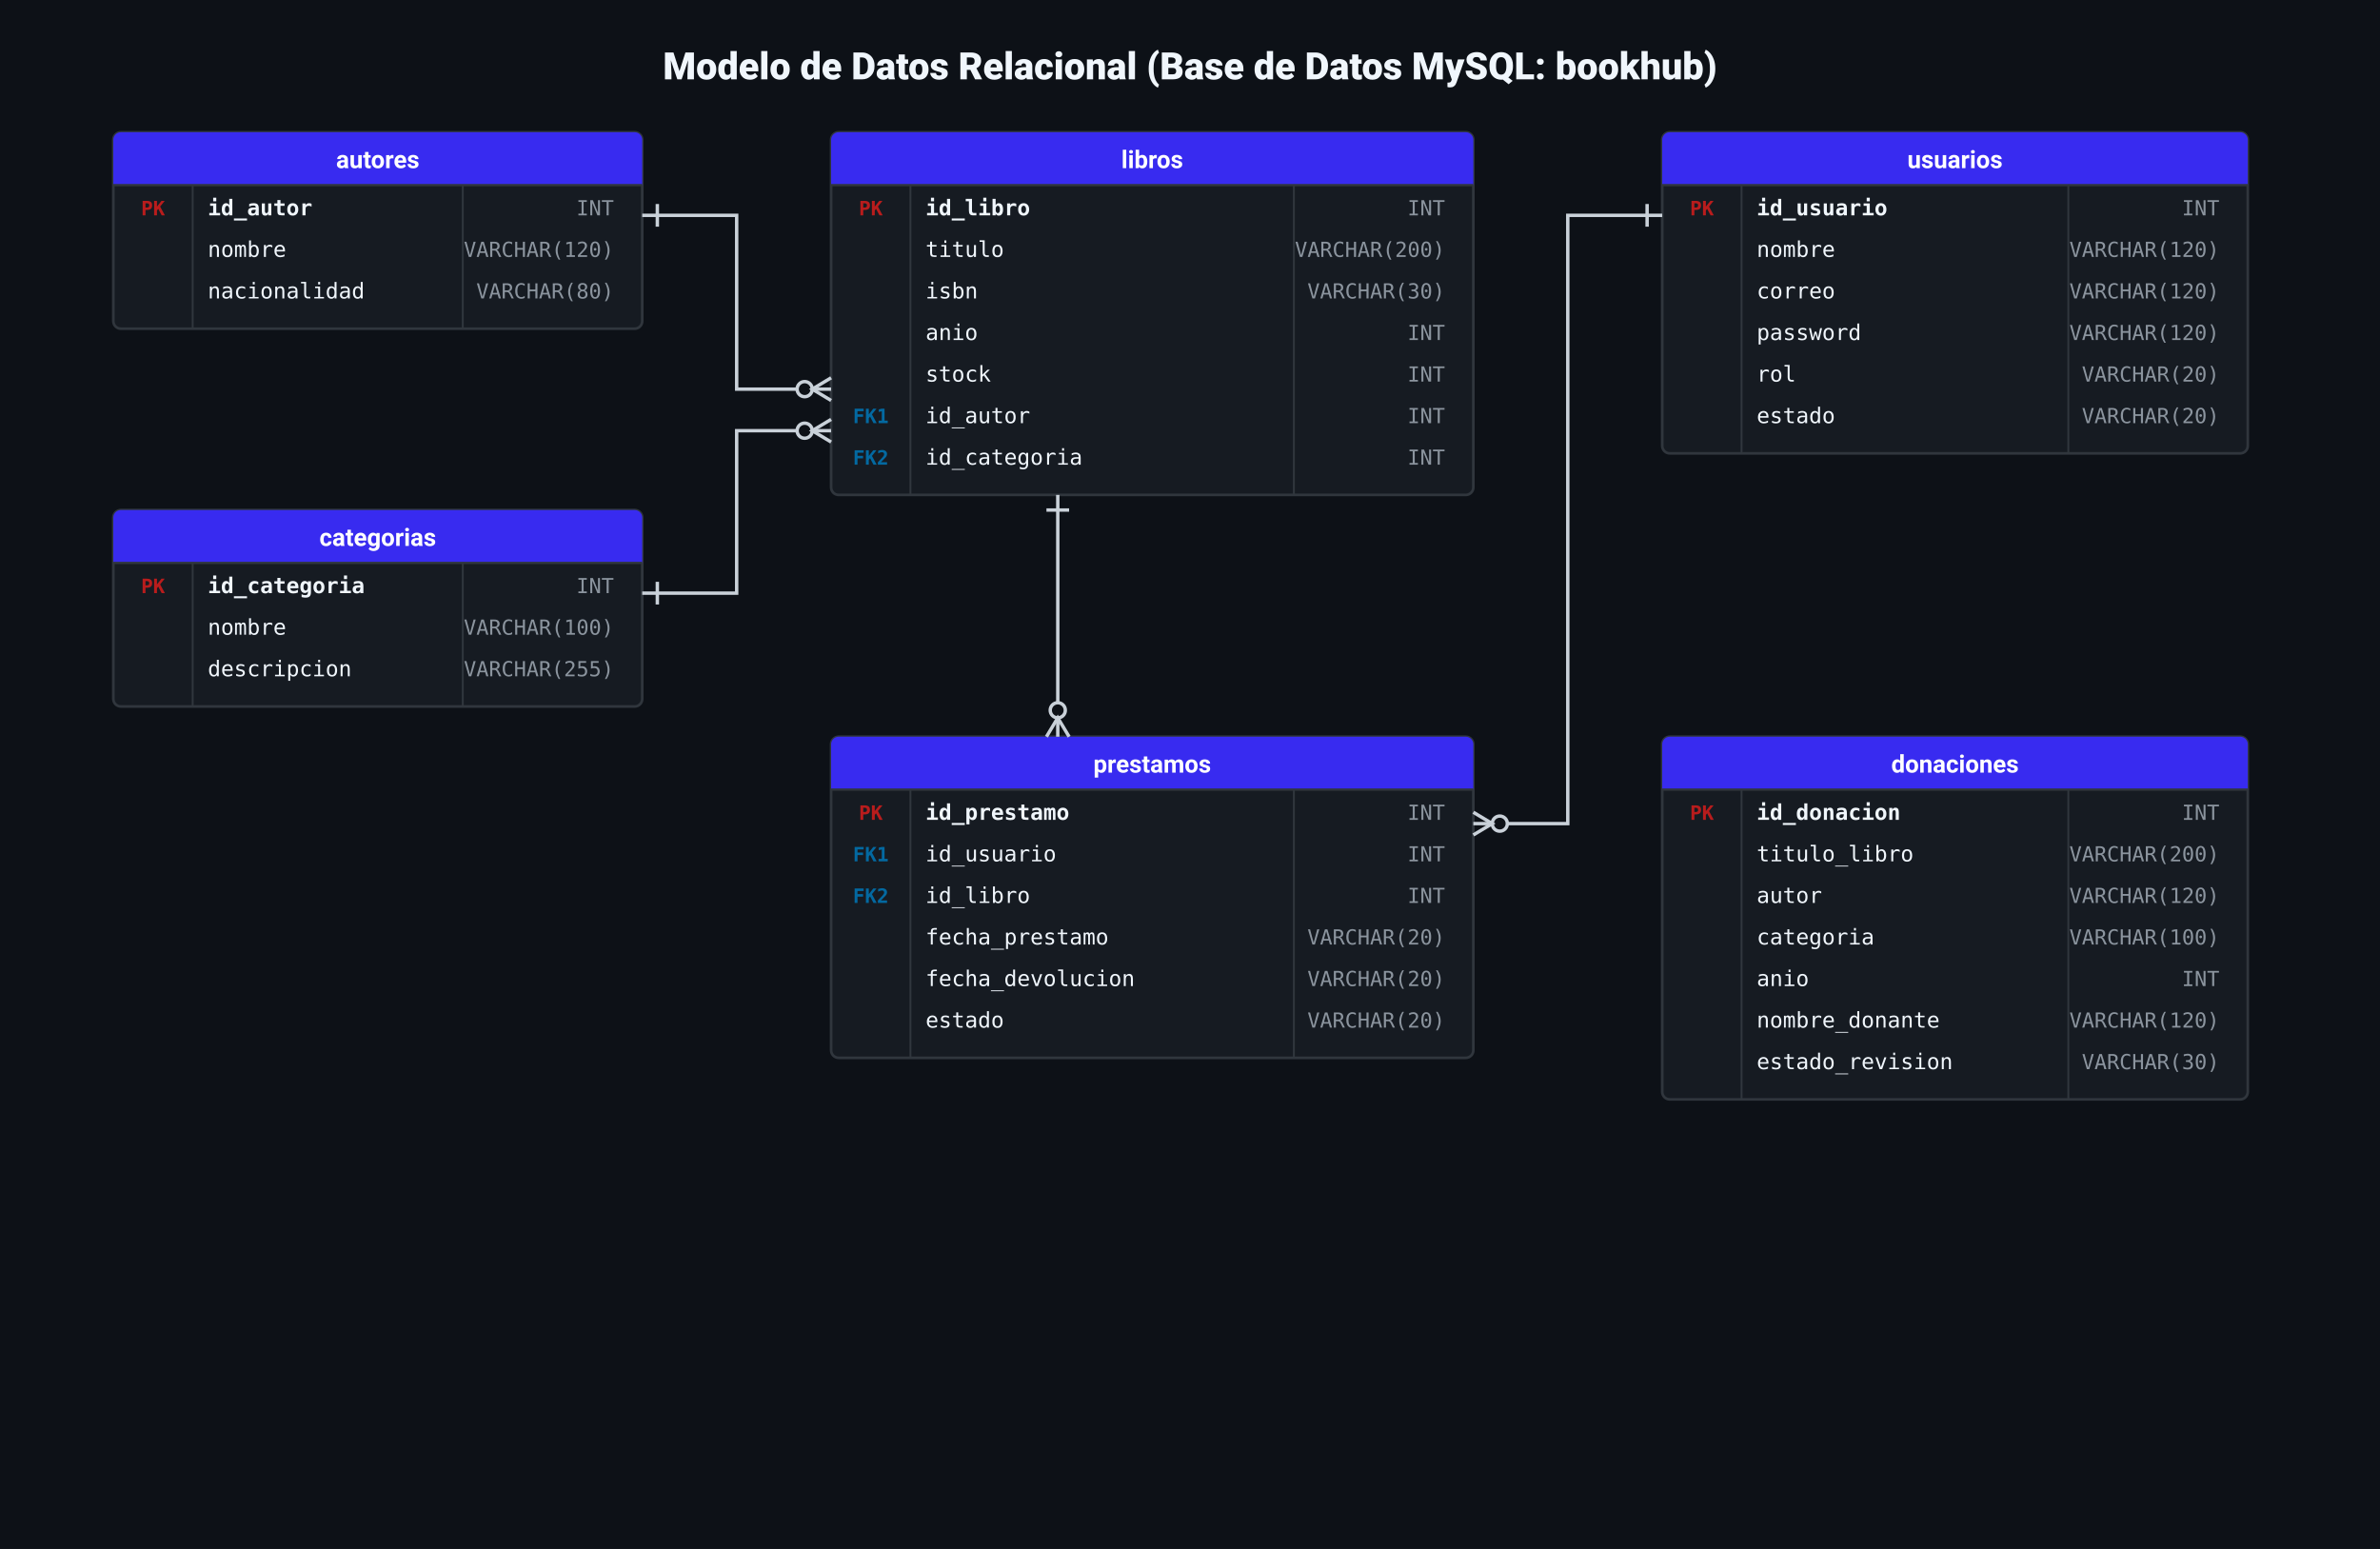
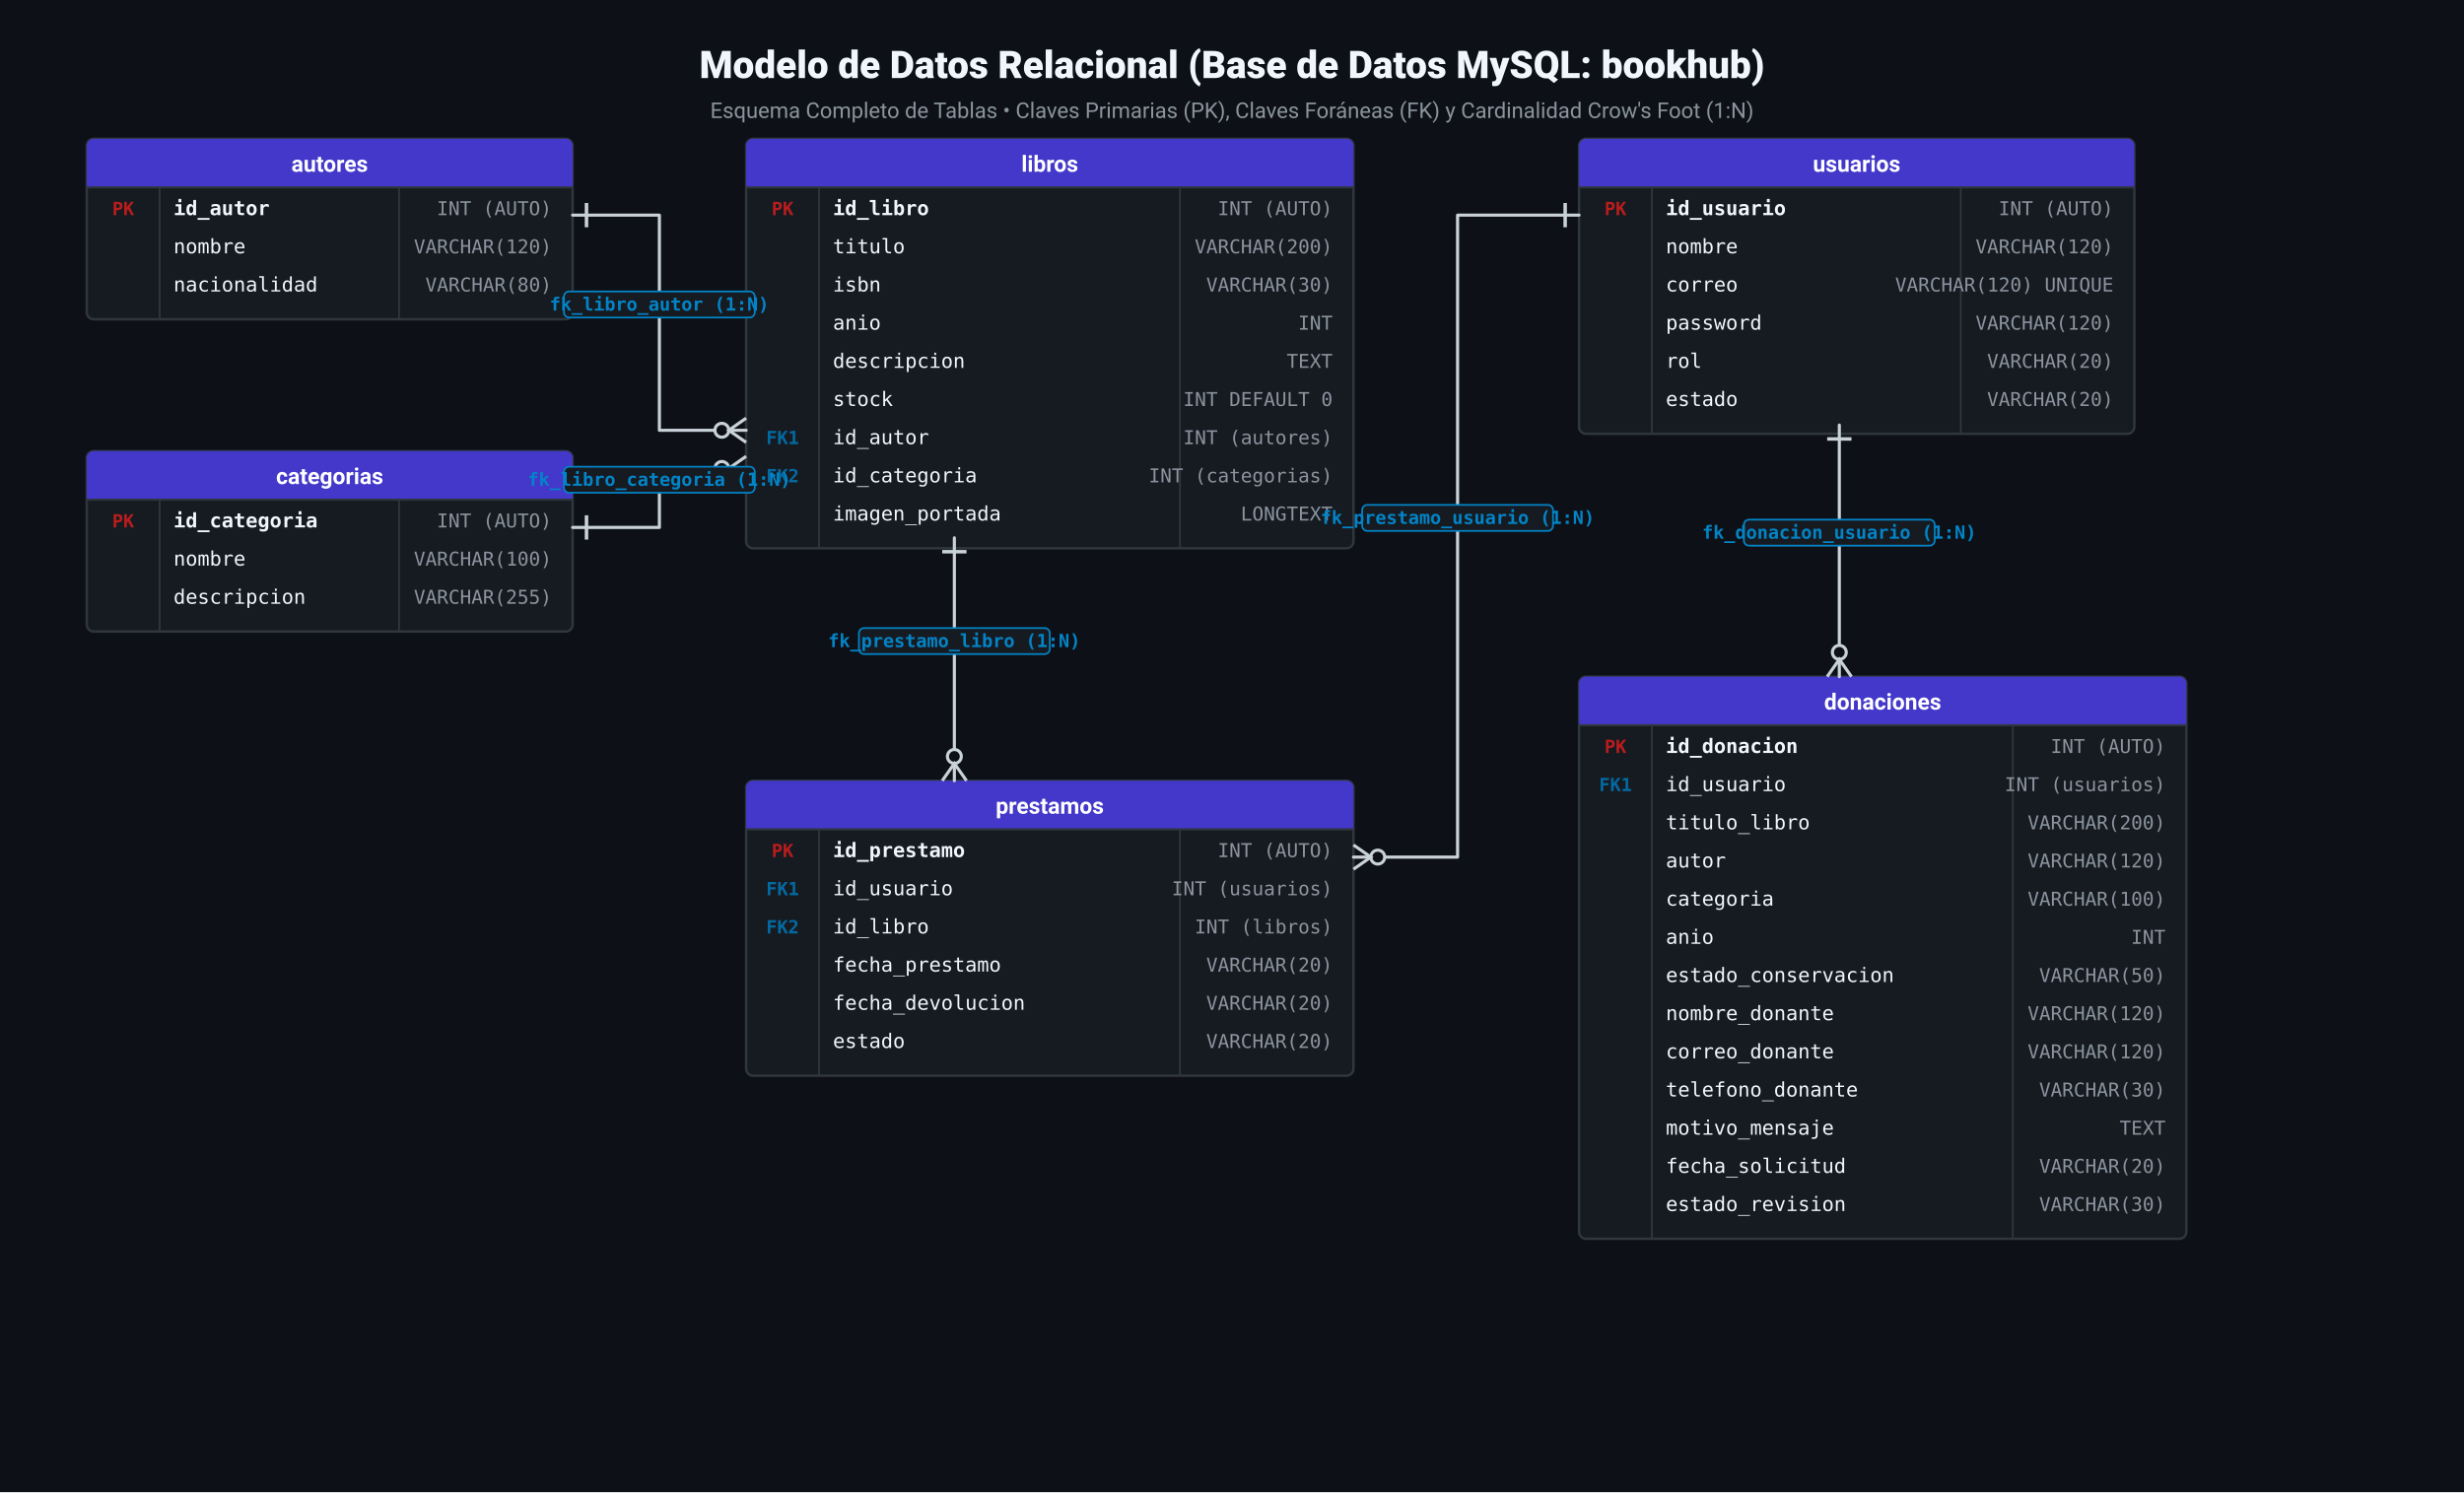
- <svg xmlns="http://www.w3.org/2000/svg" viewBox="0 0 1260 820" width="1260" height="820">
-   <rect width="1260" height="820" fill="#0d1117" />
-   <text x="630" y="42" fill="#f0f6fc" font-size="20" font-weight="800" font-family="'Segoe UI', Roboto, sans-serif" text-anchor="middle">Modelo de Datos Relacional (Base de Datos MySQL: bookhub)</text>
-   <g transform="translate(60, 70)">
+ <svg xmlns="http://www.w3.org/2000/svg" viewBox="0 0 1420 860" width="1420" height="860">
+   <rect width="1420" height="860" fill="#0d1117" />
+   <text x="710" y="45" fill="#f0f6fc" font-size="22" font-weight="800" font-family="'Segoe UI', Roboto, sans-serif" text-anchor="middle">Modelo de Datos Relacional (Base de Datos MySQL: bookhub)</text>
+   <text x="710" y="68" fill="#8b949e" font-size="12.5" font-family="'Segoe UI', Roboto, sans-serif" text-anchor="middle">Esquema Completo de Tablas • Claves Primarias (PK), Claves Foráneas (FK) y Cardinalidad Crow's Foot (1:N)</text>
+   <g transform="translate(50, 80)">
    <rect width="280" height="104" rx="4" fill="#161b22" stroke="#30363d" stroke-width="1.4" />
-     <path d="M 0 4 C 0 1.8 1.8 0 4 0 L 276 0 C 278.2 0 280 1.8 280 4 L 280 28 L 0 28 Z" fill="#382bf0" />
+     <path d="M 0 4 C 0 1.8 1.8 0 4 0 L 276 0 C 278.2 0 280 1.8 280 4 L 280 28 L 0 28 Z" fill="#4338ca" />
    <text x="140" y="19" fill="#ffffff" font-size="13" font-weight="700" font-family="'Segoe UI', Roboto, sans-serif" text-anchor="middle">autores</text>
    <line x1="0" y1="28" x2="280" y2="28" stroke="#30363d" stroke-width="1.2" />
    <line x1="42" y1="28" x2="42" y2="104" stroke="#30363d" stroke-width="1" />
-     <line x1="185" y1="28" x2="185" y2="104" stroke="#30363d" stroke-width="1" />
+     <line x1="180" y1="28" x2="180" y2="104" stroke="#30363d" stroke-width="1" />
    <g transform="translate(0, 44)">
      <text x="21" y="0" fill="#b91c1c" font-size="10.5" font-weight="700" font-family="'Consolas', monospace" text-anchor="middle">PK</text>
      <text x="50" y="0" fill="#f0f6fc" font-size="11.5" font-weight="700" font-family="'Consolas', monospace">id_autor</text>
-       <text x="265" y="0" fill="#8b949e" font-size="11" font-family="'Consolas', monospace" text-anchor="end">INT</text>
+       <text x="268" y="0" fill="#8b949e" font-size="11" font-family="'Consolas', monospace" text-anchor="end">INT (AUTO)</text>
      <text x="21" y="22" fill="#8b949e" font-size="10.5" font-weight="700" font-family="'Consolas', monospace" text-anchor="middle" />
      <text x="50" y="22" fill="#f0f6fc" font-size="11.5" font-weight="500" font-family="'Consolas', monospace">nombre</text>
-       <text x="265" y="22" fill="#8b949e" font-size="11" font-family="'Consolas', monospace" text-anchor="end">VARCHAR(120)</text>
+       <text x="268" y="22" fill="#8b949e" font-size="11" font-family="'Consolas', monospace" text-anchor="end">VARCHAR(120)</text>
      <text x="21" y="44" fill="#8b949e" font-size="10.5" font-weight="700" font-family="'Consolas', monospace" text-anchor="middle" />
      <text x="50" y="44" fill="#f0f6fc" font-size="11.5" font-weight="500" font-family="'Consolas', monospace">nacionalidad</text>
-       <text x="265" y="44" fill="#8b949e" font-size="11" font-family="'Consolas', monospace" text-anchor="end">VARCHAR(80)</text>
-     </g>
-   </g>
-   <g transform="translate(440, 70)">
-     <rect width="340" height="192" rx="4" fill="#161b22" stroke="#30363d" stroke-width="1.4" />
-     <path d="M 0 4 C 0 1.8 1.8 0 4 0 L 336 0 C 338.2 0 340 1.8 340 4 L 340 28 L 0 28 Z" fill="#382bf0" />
-     <text x="170" y="19" fill="#ffffff" font-size="13" font-weight="700" font-family="'Segoe UI', Roboto, sans-serif" text-anchor="middle">libros</text>
-     <line x1="0" y1="28" x2="340" y2="28" stroke="#30363d" stroke-width="1.2" />
-     <line x1="42" y1="28" x2="42" y2="192" stroke="#30363d" stroke-width="1" />
-     <line x1="245" y1="28" x2="245" y2="192" stroke="#30363d" stroke-width="1" />
-     <g transform="translate(0, 44)">
-       <text x="21" y="0" fill="#b91c1c" font-size="10.5" font-weight="700" font-family="'Consolas', monospace" text-anchor="middle">PK</text>
-       <text x="50" y="0" fill="#f0f6fc" font-size="11.5" font-weight="700" font-family="'Consolas', monospace">id_libro</text>
-       <text x="325" y="0" fill="#8b949e" font-size="11" font-family="'Consolas', monospace" text-anchor="end">INT</text>
-       <text x="21" y="22" fill="#8b949e" font-size="10.5" font-weight="700" font-family="'Consolas', monospace" text-anchor="middle" />
-       <text x="50" y="22" fill="#f0f6fc" font-size="11.5" font-weight="500" font-family="'Consolas', monospace">titulo</text>
-       <text x="325" y="22" fill="#8b949e" font-size="11" font-family="'Consolas', monospace" text-anchor="end">VARCHAR(200)</text>
-       <text x="21" y="44" fill="#8b949e" font-size="10.5" font-weight="700" font-family="'Consolas', monospace" text-anchor="middle" />
-       <text x="50" y="44" fill="#f0f6fc" font-size="11.5" font-weight="500" font-family="'Consolas', monospace">isbn</text>
-       <text x="325" y="44" fill="#8b949e" font-size="11" font-family="'Consolas', monospace" text-anchor="end">VARCHAR(30)</text>
-       <text x="21" y="66" fill="#8b949e" font-size="10.5" font-weight="700" font-family="'Consolas', monospace" text-anchor="middle" />
-       <text x="50" y="66" fill="#f0f6fc" font-size="11.5" font-weight="500" font-family="'Consolas', monospace">anio</text>
-       <text x="325" y="66" fill="#8b949e" font-size="11" font-family="'Consolas', monospace" text-anchor="end">INT</text>
-       <text x="21" y="88" fill="#8b949e" font-size="10.5" font-weight="700" font-family="'Consolas', monospace" text-anchor="middle" />
-       <text x="50" y="88" fill="#f0f6fc" font-size="11.5" font-weight="500" font-family="'Consolas', monospace">stock</text>
-       <text x="325" y="88" fill="#8b949e" font-size="11" font-family="'Consolas', monospace" text-anchor="end">INT</text>
-       <text x="21" y="110" fill="#0369a1" font-size="10.5" font-weight="700" font-family="'Consolas', monospace" text-anchor="middle">FK1</text>
-       <text x="50" y="110" fill="#f0f6fc" font-size="11.5" font-weight="500" font-family="'Consolas', monospace">id_autor</text>
-       <text x="325" y="110" fill="#8b949e" font-size="11" font-family="'Consolas', monospace" text-anchor="end">INT</text>
-       <text x="21" y="132" fill="#0369a1" font-size="10.5" font-weight="700" font-family="'Consolas', monospace" text-anchor="middle">FK2</text>
-       <text x="50" y="132" fill="#f0f6fc" font-size="11.5" font-weight="500" font-family="'Consolas', monospace">id_categoria</text>
-       <text x="325" y="132" fill="#8b949e" font-size="11" font-family="'Consolas', monospace" text-anchor="end">INT</text>
-     </g>
-   </g>
-   <g transform="translate(60, 270)">
+       <text x="268" y="44" fill="#8b949e" font-size="11" font-family="'Consolas', monospace" text-anchor="end">VARCHAR(80)</text>
+     </g>
+   </g>
+   <g transform="translate(50, 260)">
    <rect width="280" height="104" rx="4" fill="#161b22" stroke="#30363d" stroke-width="1.4" />
-     <path d="M 0 4 C 0 1.8 1.8 0 4 0 L 276 0 C 278.2 0 280 1.8 280 4 L 280 28 L 0 28 Z" fill="#382bf0" />
+     <path d="M 0 4 C 0 1.8 1.8 0 4 0 L 276 0 C 278.2 0 280 1.8 280 4 L 280 28 L 0 28 Z" fill="#4338ca" />
    <text x="140" y="19" fill="#ffffff" font-size="13" font-weight="700" font-family="'Segoe UI', Roboto, sans-serif" text-anchor="middle">categorias</text>
    <line x1="0" y1="28" x2="280" y2="28" stroke="#30363d" stroke-width="1.2" />
    <line x1="42" y1="28" x2="42" y2="104" stroke="#30363d" stroke-width="1" />
-     <line x1="185" y1="28" x2="185" y2="104" stroke="#30363d" stroke-width="1" />
+     <line x1="180" y1="28" x2="180" y2="104" stroke="#30363d" stroke-width="1" />
    <g transform="translate(0, 44)">
      <text x="21" y="0" fill="#b91c1c" font-size="10.5" font-weight="700" font-family="'Consolas', monospace" text-anchor="middle">PK</text>
      <text x="50" y="0" fill="#f0f6fc" font-size="11.5" font-weight="700" font-family="'Consolas', monospace">id_categoria</text>
-       <text x="265" y="0" fill="#8b949e" font-size="11" font-family="'Consolas', monospace" text-anchor="end">INT</text>
+       <text x="268" y="0" fill="#8b949e" font-size="11" font-family="'Consolas', monospace" text-anchor="end">INT (AUTO)</text>
      <text x="21" y="22" fill="#8b949e" font-size="10.5" font-weight="700" font-family="'Consolas', monospace" text-anchor="middle" />
      <text x="50" y="22" fill="#f0f6fc" font-size="11.5" font-weight="500" font-family="'Consolas', monospace">nombre</text>
-       <text x="265" y="22" fill="#8b949e" font-size="11" font-family="'Consolas', monospace" text-anchor="end">VARCHAR(100)</text>
+       <text x="268" y="22" fill="#8b949e" font-size="11" font-family="'Consolas', monospace" text-anchor="end">VARCHAR(100)</text>
      <text x="21" y="44" fill="#8b949e" font-size="10.5" font-weight="700" font-family="'Consolas', monospace" text-anchor="middle" />
      <text x="50" y="44" fill="#f0f6fc" font-size="11.5" font-weight="500" font-family="'Consolas', monospace">descripcion</text>
-       <text x="265" y="44" fill="#8b949e" font-size="11" font-family="'Consolas', monospace" text-anchor="end">VARCHAR(255)</text>
-     </g>
-   </g>
-   <g transform="translate(440, 390)">
-     <rect width="340" height="170" rx="4" fill="#161b22" stroke="#30363d" stroke-width="1.4" />
-     <path d="M 0 4 C 0 1.8 1.8 0 4 0 L 336 0 C 338.2 0 340 1.8 340 4 L 340 28 L 0 28 Z" fill="#382bf0" />
-     <text x="170" y="19" fill="#ffffff" font-size="13" font-weight="700" font-family="'Segoe UI', Roboto, sans-serif" text-anchor="middle">prestamos</text>
-     <line x1="0" y1="28" x2="340" y2="28" stroke="#30363d" stroke-width="1.2" />
+       <text x="268" y="44" fill="#8b949e" font-size="11" font-family="'Consolas', monospace" text-anchor="end">VARCHAR(255)</text>
+     </g>
+   </g>
+   <g transform="translate(430, 80)">
+     <rect width="350" height="236" rx="4" fill="#161b22" stroke="#30363d" stroke-width="1.4" />
+     <path d="M 0 4 C 0 1.8 1.8 0 4 0 L 346 0 C 348.2 0 350 1.8 350 4 L 350 28 L 0 28 Z" fill="#4338ca" />
+     <text x="175" y="19" fill="#ffffff" font-size="13" font-weight="700" font-family="'Segoe UI', Roboto, sans-serif" text-anchor="middle">libros</text>
+     <line x1="0" y1="28" x2="350" y2="28" stroke="#30363d" stroke-width="1.2" />
+     <line x1="42" y1="28" x2="42" y2="236" stroke="#30363d" stroke-width="1" />
+     <line x1="250" y1="28" x2="250" y2="236" stroke="#30363d" stroke-width="1" />
+     <g transform="translate(0, 44)">
+       <text x="21" y="0" fill="#b91c1c" font-size="10.5" font-weight="700" font-family="'Consolas', monospace" text-anchor="middle">PK</text>
+       <text x="50" y="0" fill="#f0f6fc" font-size="11.5" font-weight="700" font-family="'Consolas', monospace">id_libro</text>
+       <text x="338" y="0" fill="#8b949e" font-size="11" font-family="'Consolas', monospace" text-anchor="end">INT (AUTO)</text>
+       <text x="21" y="22" fill="#8b949e" font-size="10.5" font-weight="700" font-family="'Consolas', monospace" text-anchor="middle" />
+       <text x="50" y="22" fill="#f0f6fc" font-size="11.5" font-weight="500" font-family="'Consolas', monospace">titulo</text>
+       <text x="338" y="22" fill="#8b949e" font-size="11" font-family="'Consolas', monospace" text-anchor="end">VARCHAR(200)</text>
+       <text x="21" y="44" fill="#8b949e" font-size="10.5" font-weight="700" font-family="'Consolas', monospace" text-anchor="middle" />
+       <text x="50" y="44" fill="#f0f6fc" font-size="11.5" font-weight="500" font-family="'Consolas', monospace">isbn</text>
+       <text x="338" y="44" fill="#8b949e" font-size="11" font-family="'Consolas', monospace" text-anchor="end">VARCHAR(30)</text>
+       <text x="21" y="66" fill="#8b949e" font-size="10.5" font-weight="700" font-family="'Consolas', monospace" text-anchor="middle" />
+       <text x="50" y="66" fill="#f0f6fc" font-size="11.5" font-weight="500" font-family="'Consolas', monospace">anio</text>
+       <text x="338" y="66" fill="#8b949e" font-size="11" font-family="'Consolas', monospace" text-anchor="end">INT</text>
+       <text x="21" y="88" fill="#8b949e" font-size="10.5" font-weight="700" font-family="'Consolas', monospace" text-anchor="middle" />
+       <text x="50" y="88" fill="#f0f6fc" font-size="11.5" font-weight="500" font-family="'Consolas', monospace">descripcion</text>
+       <text x="338" y="88" fill="#8b949e" font-size="11" font-family="'Consolas', monospace" text-anchor="end">TEXT</text>
+       <text x="21" y="110" fill="#8b949e" font-size="10.5" font-weight="700" font-family="'Consolas', monospace" text-anchor="middle" />
+       <text x="50" y="110" fill="#f0f6fc" font-size="11.5" font-weight="500" font-family="'Consolas', monospace">stock</text>
+       <text x="338" y="110" fill="#8b949e" font-size="11" font-family="'Consolas', monospace" text-anchor="end">INT DEFAULT 0</text>
+       <text x="21" y="132" fill="#0369a1" font-size="10.5" font-weight="700" font-family="'Consolas', monospace" text-anchor="middle">FK1</text>
+       <text x="50" y="132" fill="#f0f6fc" font-size="11.5" font-weight="500" font-family="'Consolas', monospace">id_autor</text>
+       <text x="338" y="132" fill="#8b949e" font-size="11" font-family="'Consolas', monospace" text-anchor="end">INT (autores)</text>
+       <text x="21" y="154" fill="#0369a1" font-size="10.5" font-weight="700" font-family="'Consolas', monospace" text-anchor="middle">FK2</text>
+       <text x="50" y="154" fill="#f0f6fc" font-size="11.5" font-weight="500" font-family="'Consolas', monospace">id_categoria</text>
+       <text x="338" y="154" fill="#8b949e" font-size="11" font-family="'Consolas', monospace" text-anchor="end">INT (categorias)</text>
+       <text x="21" y="176" fill="#8b949e" font-size="10.5" font-weight="700" font-family="'Consolas', monospace" text-anchor="middle" />
+       <text x="50" y="176" fill="#f0f6fc" font-size="11.5" font-weight="500" font-family="'Consolas', monospace">imagen_portada</text>
+       <text x="338" y="176" fill="#8b949e" font-size="11" font-family="'Consolas', monospace" text-anchor="end">LONGTEXT</text>
+     </g>
+   </g>
+   <g transform="translate(430, 450)">
+     <rect width="350" height="170" rx="4" fill="#161b22" stroke="#30363d" stroke-width="1.4" />
+     <path d="M 0 4 C 0 1.8 1.8 0 4 0 L 346 0 C 348.2 0 350 1.8 350 4 L 350 28 L 0 28 Z" fill="#4338ca" />
+     <text x="175" y="19" fill="#ffffff" font-size="13" font-weight="700" font-family="'Segoe UI', Roboto, sans-serif" text-anchor="middle">prestamos</text>
+     <line x1="0" y1="28" x2="350" y2="28" stroke="#30363d" stroke-width="1.2" />
    <line x1="42" y1="28" x2="42" y2="170" stroke="#30363d" stroke-width="1" />
-     <line x1="245" y1="28" x2="245" y2="170" stroke="#30363d" stroke-width="1" />
+     <line x1="250" y1="28" x2="250" y2="170" stroke="#30363d" stroke-width="1" />
    <g transform="translate(0, 44)">
      <text x="21" y="0" fill="#b91c1c" font-size="10.5" font-weight="700" font-family="'Consolas', monospace" text-anchor="middle">PK</text>
      <text x="50" y="0" fill="#f0f6fc" font-size="11.5" font-weight="700" font-family="'Consolas', monospace">id_prestamo</text>
-       <text x="325" y="0" fill="#8b949e" font-size="11" font-family="'Consolas', monospace" text-anchor="end">INT</text>
+       <text x="338" y="0" fill="#8b949e" font-size="11" font-family="'Consolas', monospace" text-anchor="end">INT (AUTO)</text>
      <text x="21" y="22" fill="#0369a1" font-size="10.5" font-weight="700" font-family="'Consolas', monospace" text-anchor="middle">FK1</text>
      <text x="50" y="22" fill="#f0f6fc" font-size="11.5" font-weight="500" font-family="'Consolas', monospace">id_usuario</text>
-       <text x="325" y="22" fill="#8b949e" font-size="11" font-family="'Consolas', monospace" text-anchor="end">INT</text>
+       <text x="338" y="22" fill="#8b949e" font-size="11" font-family="'Consolas', monospace" text-anchor="end">INT (usuarios)</text>
      <text x="21" y="44" fill="#0369a1" font-size="10.5" font-weight="700" font-family="'Consolas', monospace" text-anchor="middle">FK2</text>
      <text x="50" y="44" fill="#f0f6fc" font-size="11.5" font-weight="500" font-family="'Consolas', monospace">id_libro</text>
-       <text x="325" y="44" fill="#8b949e" font-size="11" font-family="'Consolas', monospace" text-anchor="end">INT</text>
+       <text x="338" y="44" fill="#8b949e" font-size="11" font-family="'Consolas', monospace" text-anchor="end">INT (libros)</text>
      <text x="21" y="66" fill="#8b949e" font-size="10.5" font-weight="700" font-family="'Consolas', monospace" text-anchor="middle" />
      <text x="50" y="66" fill="#f0f6fc" font-size="11.5" font-weight="500" font-family="'Consolas', monospace">fecha_prestamo</text>
-       <text x="325" y="66" fill="#8b949e" font-size="11" font-family="'Consolas', monospace" text-anchor="end">VARCHAR(20)</text>
+       <text x="338" y="66" fill="#8b949e" font-size="11" font-family="'Consolas', monospace" text-anchor="end">VARCHAR(20)</text>
      <text x="21" y="88" fill="#8b949e" font-size="10.5" font-weight="700" font-family="'Consolas', monospace" text-anchor="middle" />
      <text x="50" y="88" fill="#f0f6fc" font-size="11.5" font-weight="500" font-family="'Consolas', monospace">fecha_devolucion</text>
-       <text x="325" y="88" fill="#8b949e" font-size="11" font-family="'Consolas', monospace" text-anchor="end">VARCHAR(20)</text>
+       <text x="338" y="88" fill="#8b949e" font-size="11" font-family="'Consolas', monospace" text-anchor="end">VARCHAR(20)</text>
      <text x="21" y="110" fill="#8b949e" font-size="10.5" font-weight="700" font-family="'Consolas', monospace" text-anchor="middle" />
      <text x="50" y="110" fill="#f0f6fc" font-size="11.5" font-weight="500" font-family="'Consolas', monospace">estado</text>
-       <text x="325" y="110" fill="#8b949e" font-size="11" font-family="'Consolas', monospace" text-anchor="end">VARCHAR(20)</text>
-     </g>
-   </g>
-   <g transform="translate(880, 70)">
-     <rect width="310" height="170" rx="4" fill="#161b22" stroke="#30363d" stroke-width="1.4" />
-     <path d="M 0 4 C 0 1.8 1.8 0 4 0 L 306 0 C 308.2 0 310 1.8 310 4 L 310 28 L 0 28 Z" fill="#382bf0" />
-     <text x="155" y="19" fill="#ffffff" font-size="13" font-weight="700" font-family="'Segoe UI', Roboto, sans-serif" text-anchor="middle">usuarios</text>
-     <line x1="0" y1="28" x2="310" y2="28" stroke="#30363d" stroke-width="1.2" />
+       <text x="338" y="110" fill="#8b949e" font-size="11" font-family="'Consolas', monospace" text-anchor="end">VARCHAR(20)</text>
+     </g>
+   </g>
+   <g transform="translate(910, 80)">
+     <rect width="320" height="170" rx="4" fill="#161b22" stroke="#30363d" stroke-width="1.4" />
+     <path d="M 0 4 C 0 1.8 1.8 0 4 0 L 316 0 C 318.2 0 320 1.8 320 4 L 320 28 L 0 28 Z" fill="#4338ca" />
+     <text x="160" y="19" fill="#ffffff" font-size="13" font-weight="700" font-family="'Segoe UI', Roboto, sans-serif" text-anchor="middle">usuarios</text>
+     <line x1="0" y1="28" x2="320" y2="28" stroke="#30363d" stroke-width="1.2" />
    <line x1="42" y1="28" x2="42" y2="170" stroke="#30363d" stroke-width="1" />
-     <line x1="215" y1="28" x2="215" y2="170" stroke="#30363d" stroke-width="1" />
+     <line x1="220" y1="28" x2="220" y2="170" stroke="#30363d" stroke-width="1" />
    <g transform="translate(0, 44)">
      <text x="21" y="0" fill="#b91c1c" font-size="10.5" font-weight="700" font-family="'Consolas', monospace" text-anchor="middle">PK</text>
      <text x="50" y="0" fill="#f0f6fc" font-size="11.5" font-weight="700" font-family="'Consolas', monospace">id_usuario</text>
-       <text x="295" y="0" fill="#8b949e" font-size="11" font-family="'Consolas', monospace" text-anchor="end">INT</text>
+       <text x="308" y="0" fill="#8b949e" font-size="11" font-family="'Consolas', monospace" text-anchor="end">INT (AUTO)</text>
      <text x="21" y="22" fill="#8b949e" font-size="10.5" font-weight="700" font-family="'Consolas', monospace" text-anchor="middle" />
      <text x="50" y="22" fill="#f0f6fc" font-size="11.5" font-weight="500" font-family="'Consolas', monospace">nombre</text>
-       <text x="295" y="22" fill="#8b949e" font-size="11" font-family="'Consolas', monospace" text-anchor="end">VARCHAR(120)</text>
+       <text x="308" y="22" fill="#8b949e" font-size="11" font-family="'Consolas', monospace" text-anchor="end">VARCHAR(120)</text>
      <text x="21" y="44" fill="#8b949e" font-size="10.5" font-weight="700" font-family="'Consolas', monospace" text-anchor="middle" />
      <text x="50" y="44" fill="#f0f6fc" font-size="11.5" font-weight="500" font-family="'Consolas', monospace">correo</text>
-       <text x="295" y="44" fill="#8b949e" font-size="11" font-family="'Consolas', monospace" text-anchor="end">VARCHAR(120)</text>
+       <text x="308" y="44" fill="#8b949e" font-size="11" font-family="'Consolas', monospace" text-anchor="end">VARCHAR(120) UNIQUE</text>
      <text x="21" y="66" fill="#8b949e" font-size="10.5" font-weight="700" font-family="'Consolas', monospace" text-anchor="middle" />
      <text x="50" y="66" fill="#f0f6fc" font-size="11.5" font-weight="500" font-family="'Consolas', monospace">password</text>
-       <text x="295" y="66" fill="#8b949e" font-size="11" font-family="'Consolas', monospace" text-anchor="end">VARCHAR(120)</text>
+       <text x="308" y="66" fill="#8b949e" font-size="11" font-family="'Consolas', monospace" text-anchor="end">VARCHAR(120)</text>
      <text x="21" y="88" fill="#8b949e" font-size="10.5" font-weight="700" font-family="'Consolas', monospace" text-anchor="middle" />
      <text x="50" y="88" fill="#f0f6fc" font-size="11.5" font-weight="500" font-family="'Consolas', monospace">rol</text>
-       <text x="295" y="88" fill="#8b949e" font-size="11" font-family="'Consolas', monospace" text-anchor="end">VARCHAR(20)</text>
+       <text x="308" y="88" fill="#8b949e" font-size="11" font-family="'Consolas', monospace" text-anchor="end">VARCHAR(20)</text>
      <text x="21" y="110" fill="#8b949e" font-size="10.5" font-weight="700" font-family="'Consolas', monospace" text-anchor="middle" />
      <text x="50" y="110" fill="#f0f6fc" font-size="11.5" font-weight="500" font-family="'Consolas', monospace">estado</text>
-       <text x="295" y="110" fill="#8b949e" font-size="11" font-family="'Consolas', monospace" text-anchor="end">VARCHAR(20)</text>
-     </g>
-   </g>
-   <g transform="translate(880, 390)">
-     <rect width="310" height="192" rx="4" fill="#161b22" stroke="#30363d" stroke-width="1.4" />
-     <path d="M 0 4 C 0 1.8 1.8 0 4 0 L 306 0 C 308.2 0 310 1.8 310 4 L 310 28 L 0 28 Z" fill="#382bf0" />
-     <text x="155" y="19" fill="#ffffff" font-size="13" font-weight="700" font-family="'Segoe UI', Roboto, sans-serif" text-anchor="middle">donaciones</text>
-     <line x1="0" y1="28" x2="310" y2="28" stroke="#30363d" stroke-width="1.2" />
-     <line x1="42" y1="28" x2="42" y2="192" stroke="#30363d" stroke-width="1" />
-     <line x1="215" y1="28" x2="215" y2="192" stroke="#30363d" stroke-width="1" />
+       <text x="308" y="110" fill="#8b949e" font-size="11" font-family="'Consolas', monospace" text-anchor="end">VARCHAR(20)</text>
+     </g>
+   </g>
+   <g transform="translate(910, 390)">
+     <rect width="350" height="324" rx="4" fill="#161b22" stroke="#30363d" stroke-width="1.4" />
+     <path d="M 0 4 C 0 1.8 1.8 0 4 0 L 346 0 C 348.2 0 350 1.8 350 4 L 350 28 L 0 28 Z" fill="#4338ca" />
+     <text x="175" y="19" fill="#ffffff" font-size="13" font-weight="700" font-family="'Segoe UI', Roboto, sans-serif" text-anchor="middle">donaciones</text>
+     <line x1="0" y1="28" x2="350" y2="28" stroke="#30363d" stroke-width="1.2" />
+     <line x1="42" y1="28" x2="42" y2="324" stroke="#30363d" stroke-width="1" />
+     <line x1="250" y1="28" x2="250" y2="324" stroke="#30363d" stroke-width="1" />
    <g transform="translate(0, 44)">
      <text x="21" y="0" fill="#b91c1c" font-size="10.5" font-weight="700" font-family="'Consolas', monospace" text-anchor="middle">PK</text>
      <text x="50" y="0" fill="#f0f6fc" font-size="11.5" font-weight="700" font-family="'Consolas', monospace">id_donacion</text>
-       <text x="295" y="0" fill="#8b949e" font-size="11" font-family="'Consolas', monospace" text-anchor="end">INT</text>
-       <text x="21" y="22" fill="#8b949e" font-size="10.5" font-weight="700" font-family="'Consolas', monospace" text-anchor="middle" />
-       <text x="50" y="22" fill="#f0f6fc" font-size="11.5" font-weight="500" font-family="'Consolas', monospace">titulo_libro</text>
-       <text x="295" y="22" fill="#8b949e" font-size="11" font-family="'Consolas', monospace" text-anchor="end">VARCHAR(200)</text>
-       <text x="21" y="44" fill="#8b949e" font-size="10.5" font-weight="700" font-family="'Consolas', monospace" text-anchor="middle" />
-       <text x="50" y="44" fill="#f0f6fc" font-size="11.5" font-weight="500" font-family="'Consolas', monospace">autor</text>
-       <text x="295" y="44" fill="#8b949e" font-size="11" font-family="'Consolas', monospace" text-anchor="end">VARCHAR(120)</text>
-       <text x="21" y="66" fill="#8b949e" font-size="10.5" font-weight="700" font-family="'Consolas', monospace" text-anchor="middle" />
-       <text x="50" y="66" fill="#f0f6fc" font-size="11.5" font-weight="500" font-family="'Consolas', monospace">categoria</text>
-       <text x="295" y="66" fill="#8b949e" font-size="11" font-family="'Consolas', monospace" text-anchor="end">VARCHAR(100)</text>
-       <text x="21" y="88" fill="#8b949e" font-size="10.5" font-weight="700" font-family="'Consolas', monospace" text-anchor="middle" />
-       <text x="50" y="88" fill="#f0f6fc" font-size="11.5" font-weight="500" font-family="'Consolas', monospace">anio</text>
-       <text x="295" y="88" fill="#8b949e" font-size="11" font-family="'Consolas', monospace" text-anchor="end">INT</text>
-       <text x="21" y="110" fill="#8b949e" font-size="10.5" font-weight="700" font-family="'Consolas', monospace" text-anchor="middle" />
-       <text x="50" y="110" fill="#f0f6fc" font-size="11.5" font-weight="500" font-family="'Consolas', monospace">nombre_donante</text>
-       <text x="295" y="110" fill="#8b949e" font-size="11" font-family="'Consolas', monospace" text-anchor="end">VARCHAR(120)</text>
+       <text x="338" y="0" fill="#8b949e" font-size="11" font-family="'Consolas', monospace" text-anchor="end">INT (AUTO)</text>
+       <text x="21" y="22" fill="#0369a1" font-size="10.5" font-weight="700" font-family="'Consolas', monospace" text-anchor="middle">FK1</text>
+       <text x="50" y="22" fill="#f0f6fc" font-size="11.5" font-weight="500" font-family="'Consolas', monospace">id_usuario</text>
+       <text x="338" y="22" fill="#8b949e" font-size="11" font-family="'Consolas', monospace" text-anchor="end">INT (usuarios)</text>
+       <text x="21" y="44" fill="#8b949e" font-size="10.5" font-weight="700" font-family="'Consolas', monospace" text-anchor="middle" />
+       <text x="50" y="44" fill="#f0f6fc" font-size="11.5" font-weight="500" font-family="'Consolas', monospace">titulo_libro</text>
+       <text x="338" y="44" fill="#8b949e" font-size="11" font-family="'Consolas', monospace" text-anchor="end">VARCHAR(200)</text>
+       <text x="21" y="66" fill="#8b949e" font-size="10.5" font-weight="700" font-family="'Consolas', monospace" text-anchor="middle" />
+       <text x="50" y="66" fill="#f0f6fc" font-size="11.5" font-weight="500" font-family="'Consolas', monospace">autor</text>
+       <text x="338" y="66" fill="#8b949e" font-size="11" font-family="'Consolas', monospace" text-anchor="end">VARCHAR(120)</text>
+       <text x="21" y="88" fill="#8b949e" font-size="10.5" font-weight="700" font-family="'Consolas', monospace" text-anchor="middle" />
+       <text x="50" y="88" fill="#f0f6fc" font-size="11.5" font-weight="500" font-family="'Consolas', monospace">categoria</text>
+       <text x="338" y="88" fill="#8b949e" font-size="11" font-family="'Consolas', monospace" text-anchor="end">VARCHAR(100)</text>
+       <text x="21" y="110" fill="#8b949e" font-size="10.5" font-weight="700" font-family="'Consolas', monospace" text-anchor="middle" />
+       <text x="50" y="110" fill="#f0f6fc" font-size="11.5" font-weight="500" font-family="'Consolas', monospace">anio</text>
+       <text x="338" y="110" fill="#8b949e" font-size="11" font-family="'Consolas', monospace" text-anchor="end">INT</text>
      <text x="21" y="132" fill="#8b949e" font-size="10.5" font-weight="700" font-family="'Consolas', monospace" text-anchor="middle" />
-       <text x="50" y="132" fill="#f0f6fc" font-size="11.5" font-weight="500" font-family="'Consolas', monospace">estado_revision</text>
-       <text x="295" y="132" fill="#8b949e" font-size="11" font-family="'Consolas', monospace" text-anchor="end">VARCHAR(30)</text>
-     </g>
-   </g>
-   <path d="M 340 114 L 390 114 L 390 206 L 440 206" fill="none" stroke="#c9d1d9" stroke-width="1.8" />
-   <line x1="348" y1="108" x2="348" y2="120" stroke="#c9d1d9" stroke-width="1.8" />
-   <circle cx="426" cy="206" r="4" fill="#0d1117" stroke="#c9d1d9" stroke-width="1.8" />
-   <path d="M 440 200 L 430 206 L 440 212" fill="none" stroke="#c9d1d9" stroke-width="1.8" />
-   <path d="M 340 314 L 390 314 L 390 228 L 440 228" fill="none" stroke="#c9d1d9" stroke-width="1.8" />
-   <line x1="348" y1="308" x2="348" y2="320" stroke="#c9d1d9" stroke-width="1.8" />
-   <circle cx="426" cy="228" r="4" fill="#0d1117" stroke="#c9d1d9" stroke-width="1.8" />
-   <path d="M 440 222 L 430 228 L 440 234" fill="none" stroke="#c9d1d9" stroke-width="1.8" />
-   <line x1="560" y1="262" x2="560" y2="390" stroke="#c9d1d9" stroke-width="1.8" />
-   <line x1="554" y1="270" x2="566" y2="270" stroke="#c9d1d9" stroke-width="1.8" />
-   <circle cx="560" cy="376" r="4" fill="#0d1117" stroke="#c9d1d9" stroke-width="1.8" />
-   <path d="M 554 390 L 560 380 L 566 390" fill="none" stroke="#c9d1d9" stroke-width="1.8" />
-   <path d="M 880 114 L 830 114 L 830 436 L 780 436" fill="none" stroke="#c9d1d9" stroke-width="1.8" />
-   <line x1="872" y1="108" x2="872" y2="120" stroke="#c9d1d9" stroke-width="1.8" />
-   <circle cx="794" cy="436" r="4" fill="#0d1117" stroke="#c9d1d9" stroke-width="1.8" />
-   <path d="M 780 430 L 790 436 L 780 442" fill="none" stroke="#c9d1d9" stroke-width="1.8" />
+       <text x="50" y="132" fill="#f0f6fc" font-size="11.5" font-weight="500" font-family="'Consolas', monospace">estado_conservacion</text>
+       <text x="338" y="132" fill="#8b949e" font-size="11" font-family="'Consolas', monospace" text-anchor="end">VARCHAR(50)</text>
+       <text x="21" y="154" fill="#8b949e" font-size="10.5" font-weight="700" font-family="'Consolas', monospace" text-anchor="middle" />
+       <text x="50" y="154" fill="#f0f6fc" font-size="11.5" font-weight="500" font-family="'Consolas', monospace">nombre_donante</text>
+       <text x="338" y="154" fill="#8b949e" font-size="11" font-family="'Consolas', monospace" text-anchor="end">VARCHAR(120)</text>
+       <text x="21" y="176" fill="#8b949e" font-size="10.5" font-weight="700" font-family="'Consolas', monospace" text-anchor="middle" />
+       <text x="50" y="176" fill="#f0f6fc" font-size="11.5" font-weight="500" font-family="'Consolas', monospace">correo_donante</text>
+       <text x="338" y="176" fill="#8b949e" font-size="11" font-family="'Consolas', monospace" text-anchor="end">VARCHAR(120)</text>
+       <text x="21" y="198" fill="#8b949e" font-size="10.5" font-weight="700" font-family="'Consolas', monospace" text-anchor="middle" />
+       <text x="50" y="198" fill="#f0f6fc" font-size="11.5" font-weight="500" font-family="'Consolas', monospace">telefono_donante</text>
+       <text x="338" y="198" fill="#8b949e" font-size="11" font-family="'Consolas', monospace" text-anchor="end">VARCHAR(30)</text>
+       <text x="21" y="220" fill="#8b949e" font-size="10.5" font-weight="700" font-family="'Consolas', monospace" text-anchor="middle" />
+       <text x="50" y="220" fill="#f0f6fc" font-size="11.5" font-weight="500" font-family="'Consolas', monospace">motivo_mensaje</text>
+       <text x="338" y="220" fill="#8b949e" font-size="11" font-family="'Consolas', monospace" text-anchor="end">TEXT</text>
+       <text x="21" y="242" fill="#8b949e" font-size="10.5" font-weight="700" font-family="'Consolas', monospace" text-anchor="middle" />
+       <text x="50" y="242" fill="#f0f6fc" font-size="11.5" font-weight="500" font-family="'Consolas', monospace">fecha_solicitud</text>
+       <text x="338" y="242" fill="#8b949e" font-size="11" font-family="'Consolas', monospace" text-anchor="end">VARCHAR(20)</text>
+       <text x="21" y="264" fill="#8b949e" font-size="10.5" font-weight="700" font-family="'Consolas', monospace" text-anchor="middle" />
+       <text x="50" y="264" fill="#f0f6fc" font-size="11.5" font-weight="500" font-family="'Consolas', monospace">estado_revision</text>
+       <text x="338" y="264" fill="#8b949e" font-size="11" font-family="'Consolas', monospace" text-anchor="end">VARCHAR(30)</text>
+     </g>
+   </g>
+   <path d="M 330 124 L 380 124 L 380 248 L 430 248" fill="none" stroke="#c9d1d9" stroke-width="1.8" stroke-linejoin="round" stroke-linecap="round" />
+   <line x1="338" y1="117" x2="338" y2="131" stroke="#c9d1d9" stroke-width="2" />
+   <circle cx="416" cy="248" r="4" fill="#0d1117" stroke="#c9d1d9" stroke-width="1.8" />
+   <path d="M 430 241 L 420 248 L 430 255" fill="none" stroke="#c9d1d9" stroke-width="1.8" />
+   <rect x="325" y="168" width="110" height="15" rx="3" fill="#161b22" stroke="#0284c7" stroke-width="1" />
+   <text x="380" y="179" fill="#0284c7" font-size="10.5" font-weight="700" font-family="'Consolas', monospace" text-anchor="middle">fk_libro_autor (1:N)</text>
+   <path d="M 330 304 L 380 304 L 380 270 L 430 270" fill="none" stroke="#c9d1d9" stroke-width="1.8" stroke-linejoin="round" stroke-linecap="round" />
+   <line x1="338" y1="297" x2="338" y2="311" stroke="#c9d1d9" stroke-width="2" />
+   <circle cx="416" cy="270" r="4" fill="#0d1117" stroke="#c9d1d9" stroke-width="1.8" />
+   <path d="M 430 263 L 420 270 L 430 277" fill="none" stroke="#c9d1d9" stroke-width="1.8" />
+   <rect x="325" y="269" width="110" height="15" rx="3" fill="#161b22" stroke="#0284c7" stroke-width="1" />
+   <text x="380" y="280" fill="#0284c7" font-size="10.5" font-weight="700" font-family="'Consolas', monospace" text-anchor="middle">fk_libro_categoria (1:N)</text>
+   <path d="M 550 310 L 550 450" fill="none" stroke="#c9d1d9" stroke-width="1.8" stroke-linejoin="round" stroke-linecap="round" />
+   <line x1="543" y1="318" x2="557" y2="318" stroke="#c9d1d9" stroke-width="2" />
+   <circle cx="550" cy="436" r="4" fill="#0d1117" stroke="#c9d1d9" stroke-width="1.8" />
+   <path d="M 543 450 L 550 440 L 557 450" fill="none" stroke="#c9d1d9" stroke-width="1.8" />
+   <rect x="495" y="362" width="110" height="15" rx="3" fill="#161b22" stroke="#0284c7" stroke-width="1" />
+   <text x="550" y="373" fill="#0284c7" font-size="10.5" font-weight="700" font-family="'Consolas', monospace" text-anchor="middle">fk_prestamo_libro (1:N)</text>
+   <path d="M 910 124 L 840 124 L 840 494 L 780 494" fill="none" stroke="#c9d1d9" stroke-width="1.8" stroke-linejoin="round" stroke-linecap="round" />
+   <line x1="902" y1="117" x2="902" y2="131" stroke="#c9d1d9" stroke-width="2" />
+   <circle cx="794" cy="494" r="4" fill="#0d1117" stroke="#c9d1d9" stroke-width="1.8" />
+   <path d="M 780 487 L 790 494 L 780 501" fill="none" stroke="#c9d1d9" stroke-width="1.8" />
+   <rect x="785" y="291" width="110" height="15" rx="3" fill="#161b22" stroke="#0284c7" stroke-width="1" />
+   <text x="840" y="302" fill="#0284c7" font-size="10.5" font-weight="700" font-family="'Consolas', monospace" text-anchor="middle">fk_prestamo_usuario (1:N)</text>
+   <path d="M 1060 245 L 1060 390" fill="none" stroke="#c9d1d9" stroke-width="1.8" stroke-linejoin="round" stroke-linecap="round" />
+   <line x1="1053" y1="253" x2="1067" y2="253" stroke="#c9d1d9" stroke-width="2" />
+   <circle cx="1060" cy="376" r="4" fill="#0d1117" stroke="#c9d1d9" stroke-width="1.8" />
+   <path d="M 1053 390 L 1060 380 L 1067 390" fill="none" stroke="#c9d1d9" stroke-width="1.8" />
+   <rect x="1005" y="299.5" width="110" height="15" rx="3" fill="#161b22" stroke="#0284c7" stroke-width="1" />
+   <text x="1060" y="310.5" fill="#0284c7" font-size="10.5" font-weight="700" font-family="'Consolas', monospace" text-anchor="middle">fk_donacion_usuario (1:N)</text>
</svg>
